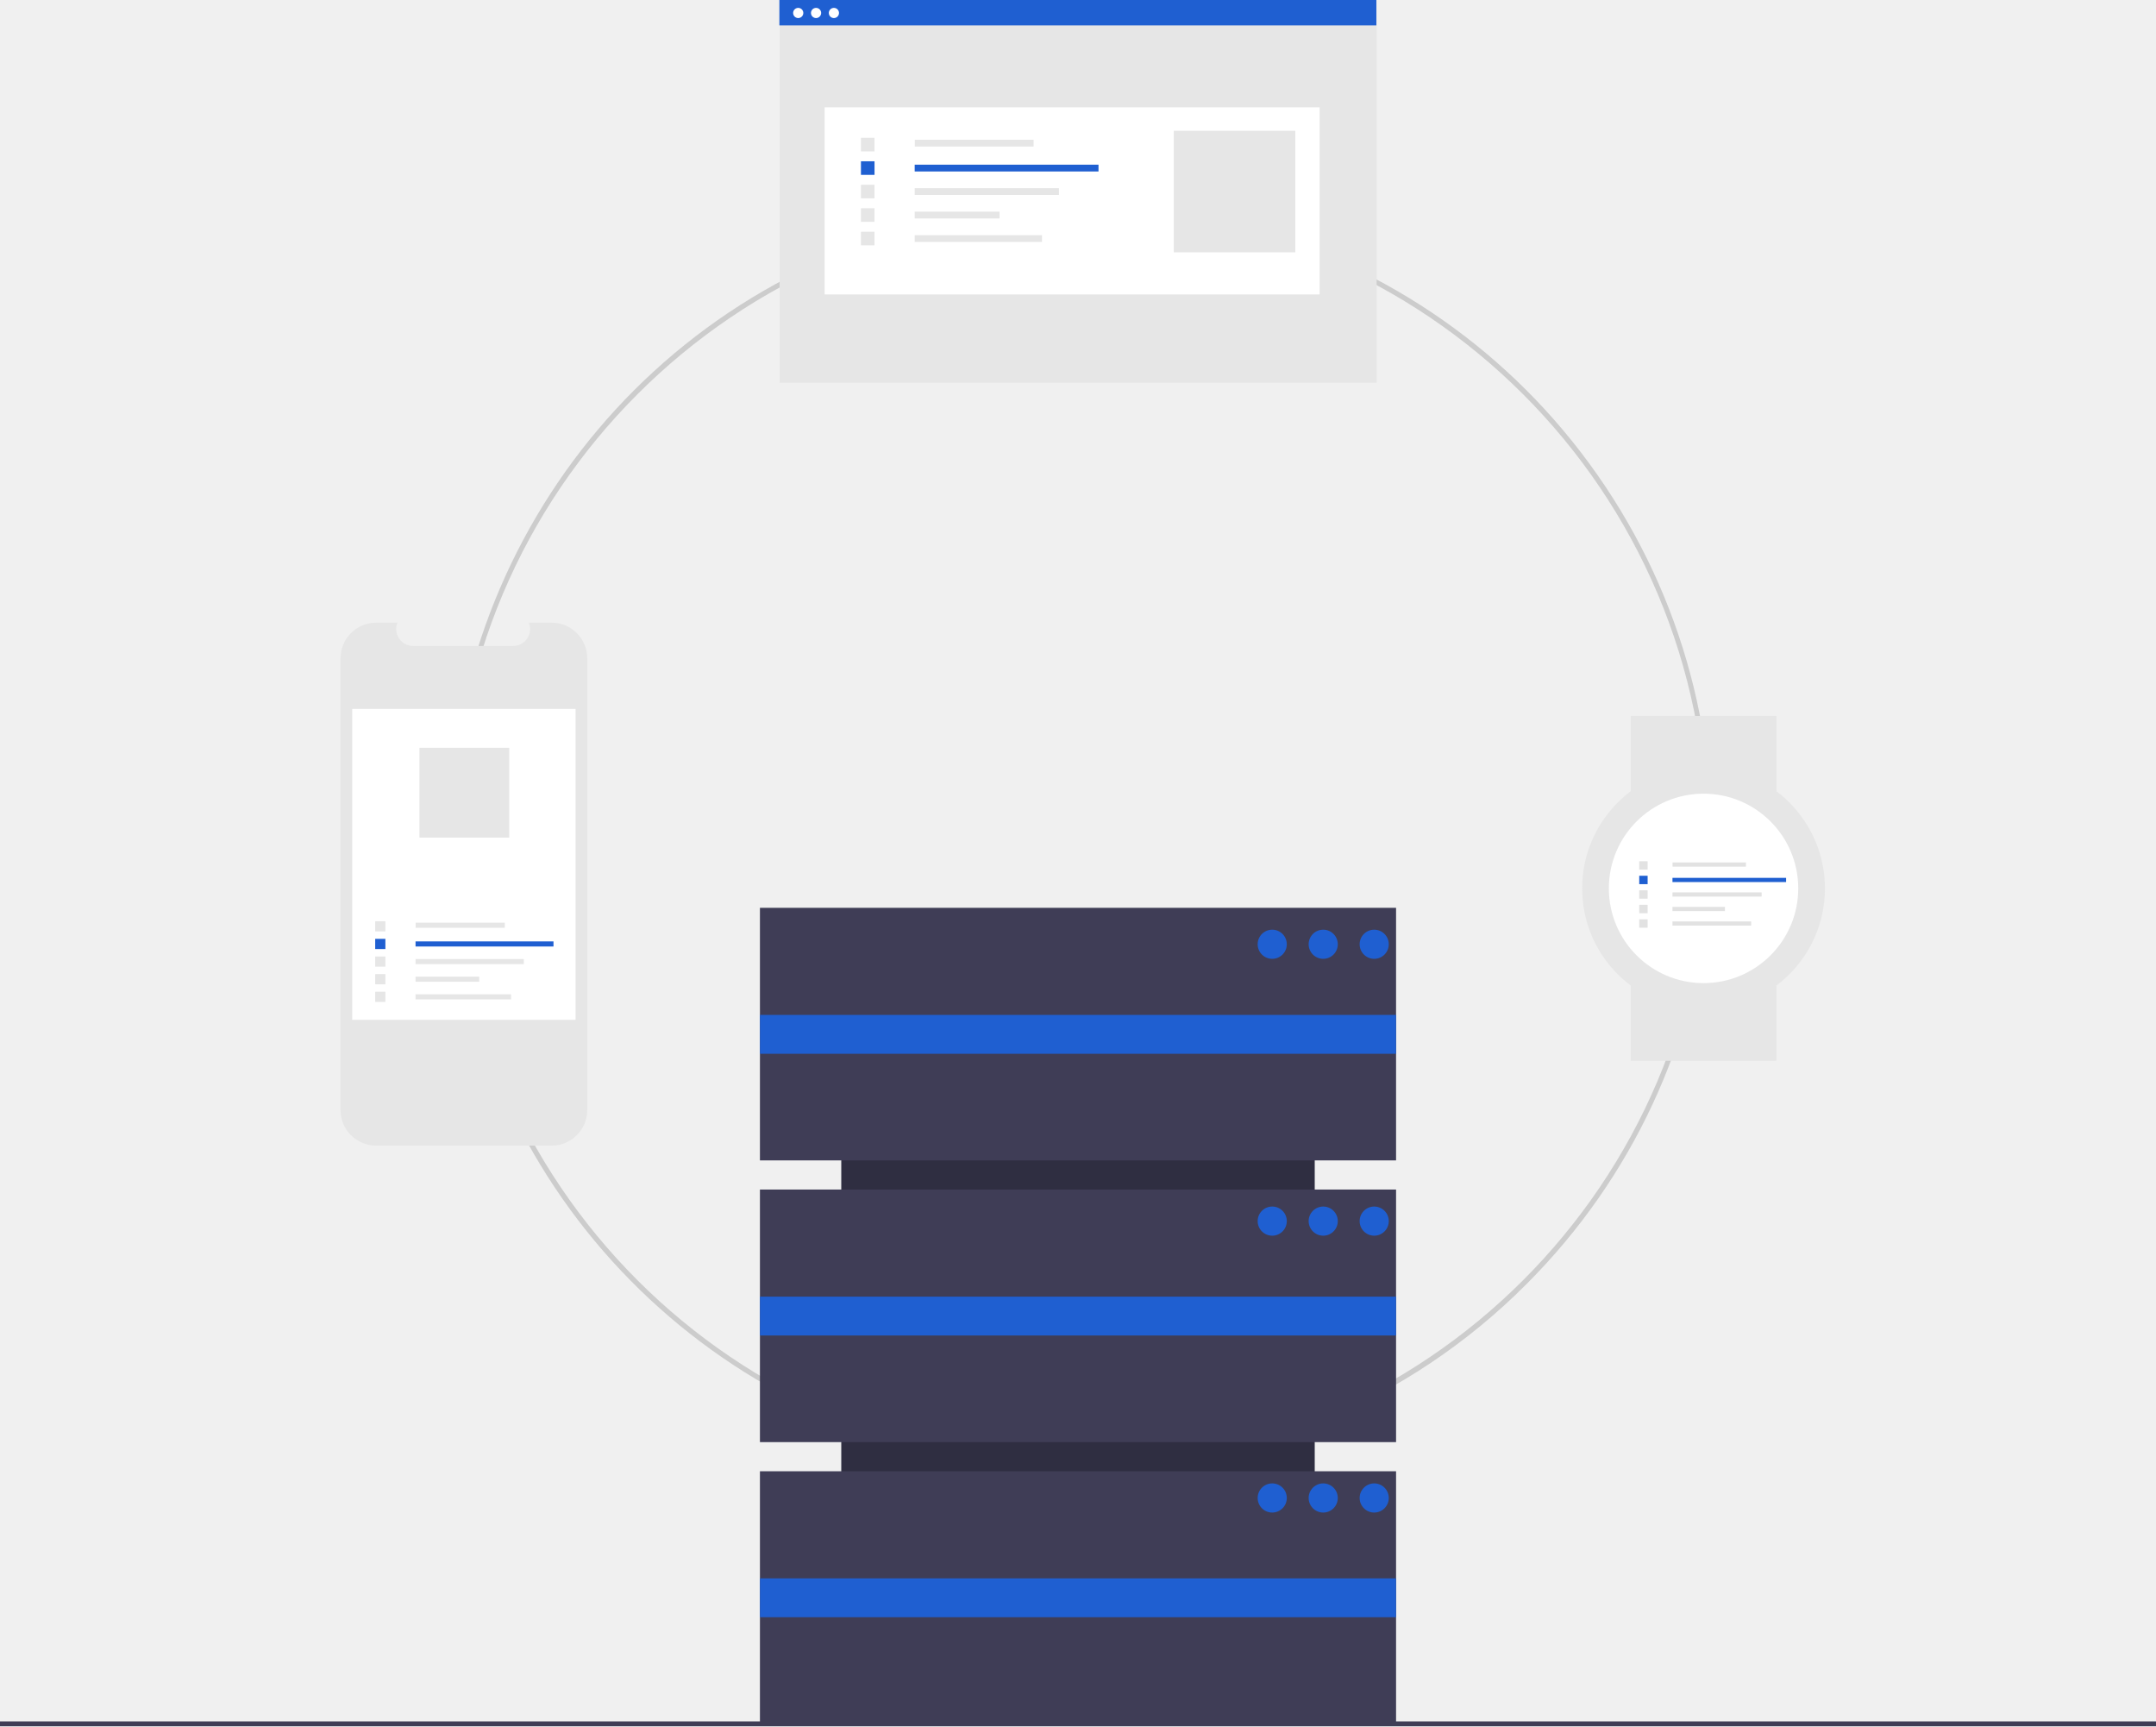
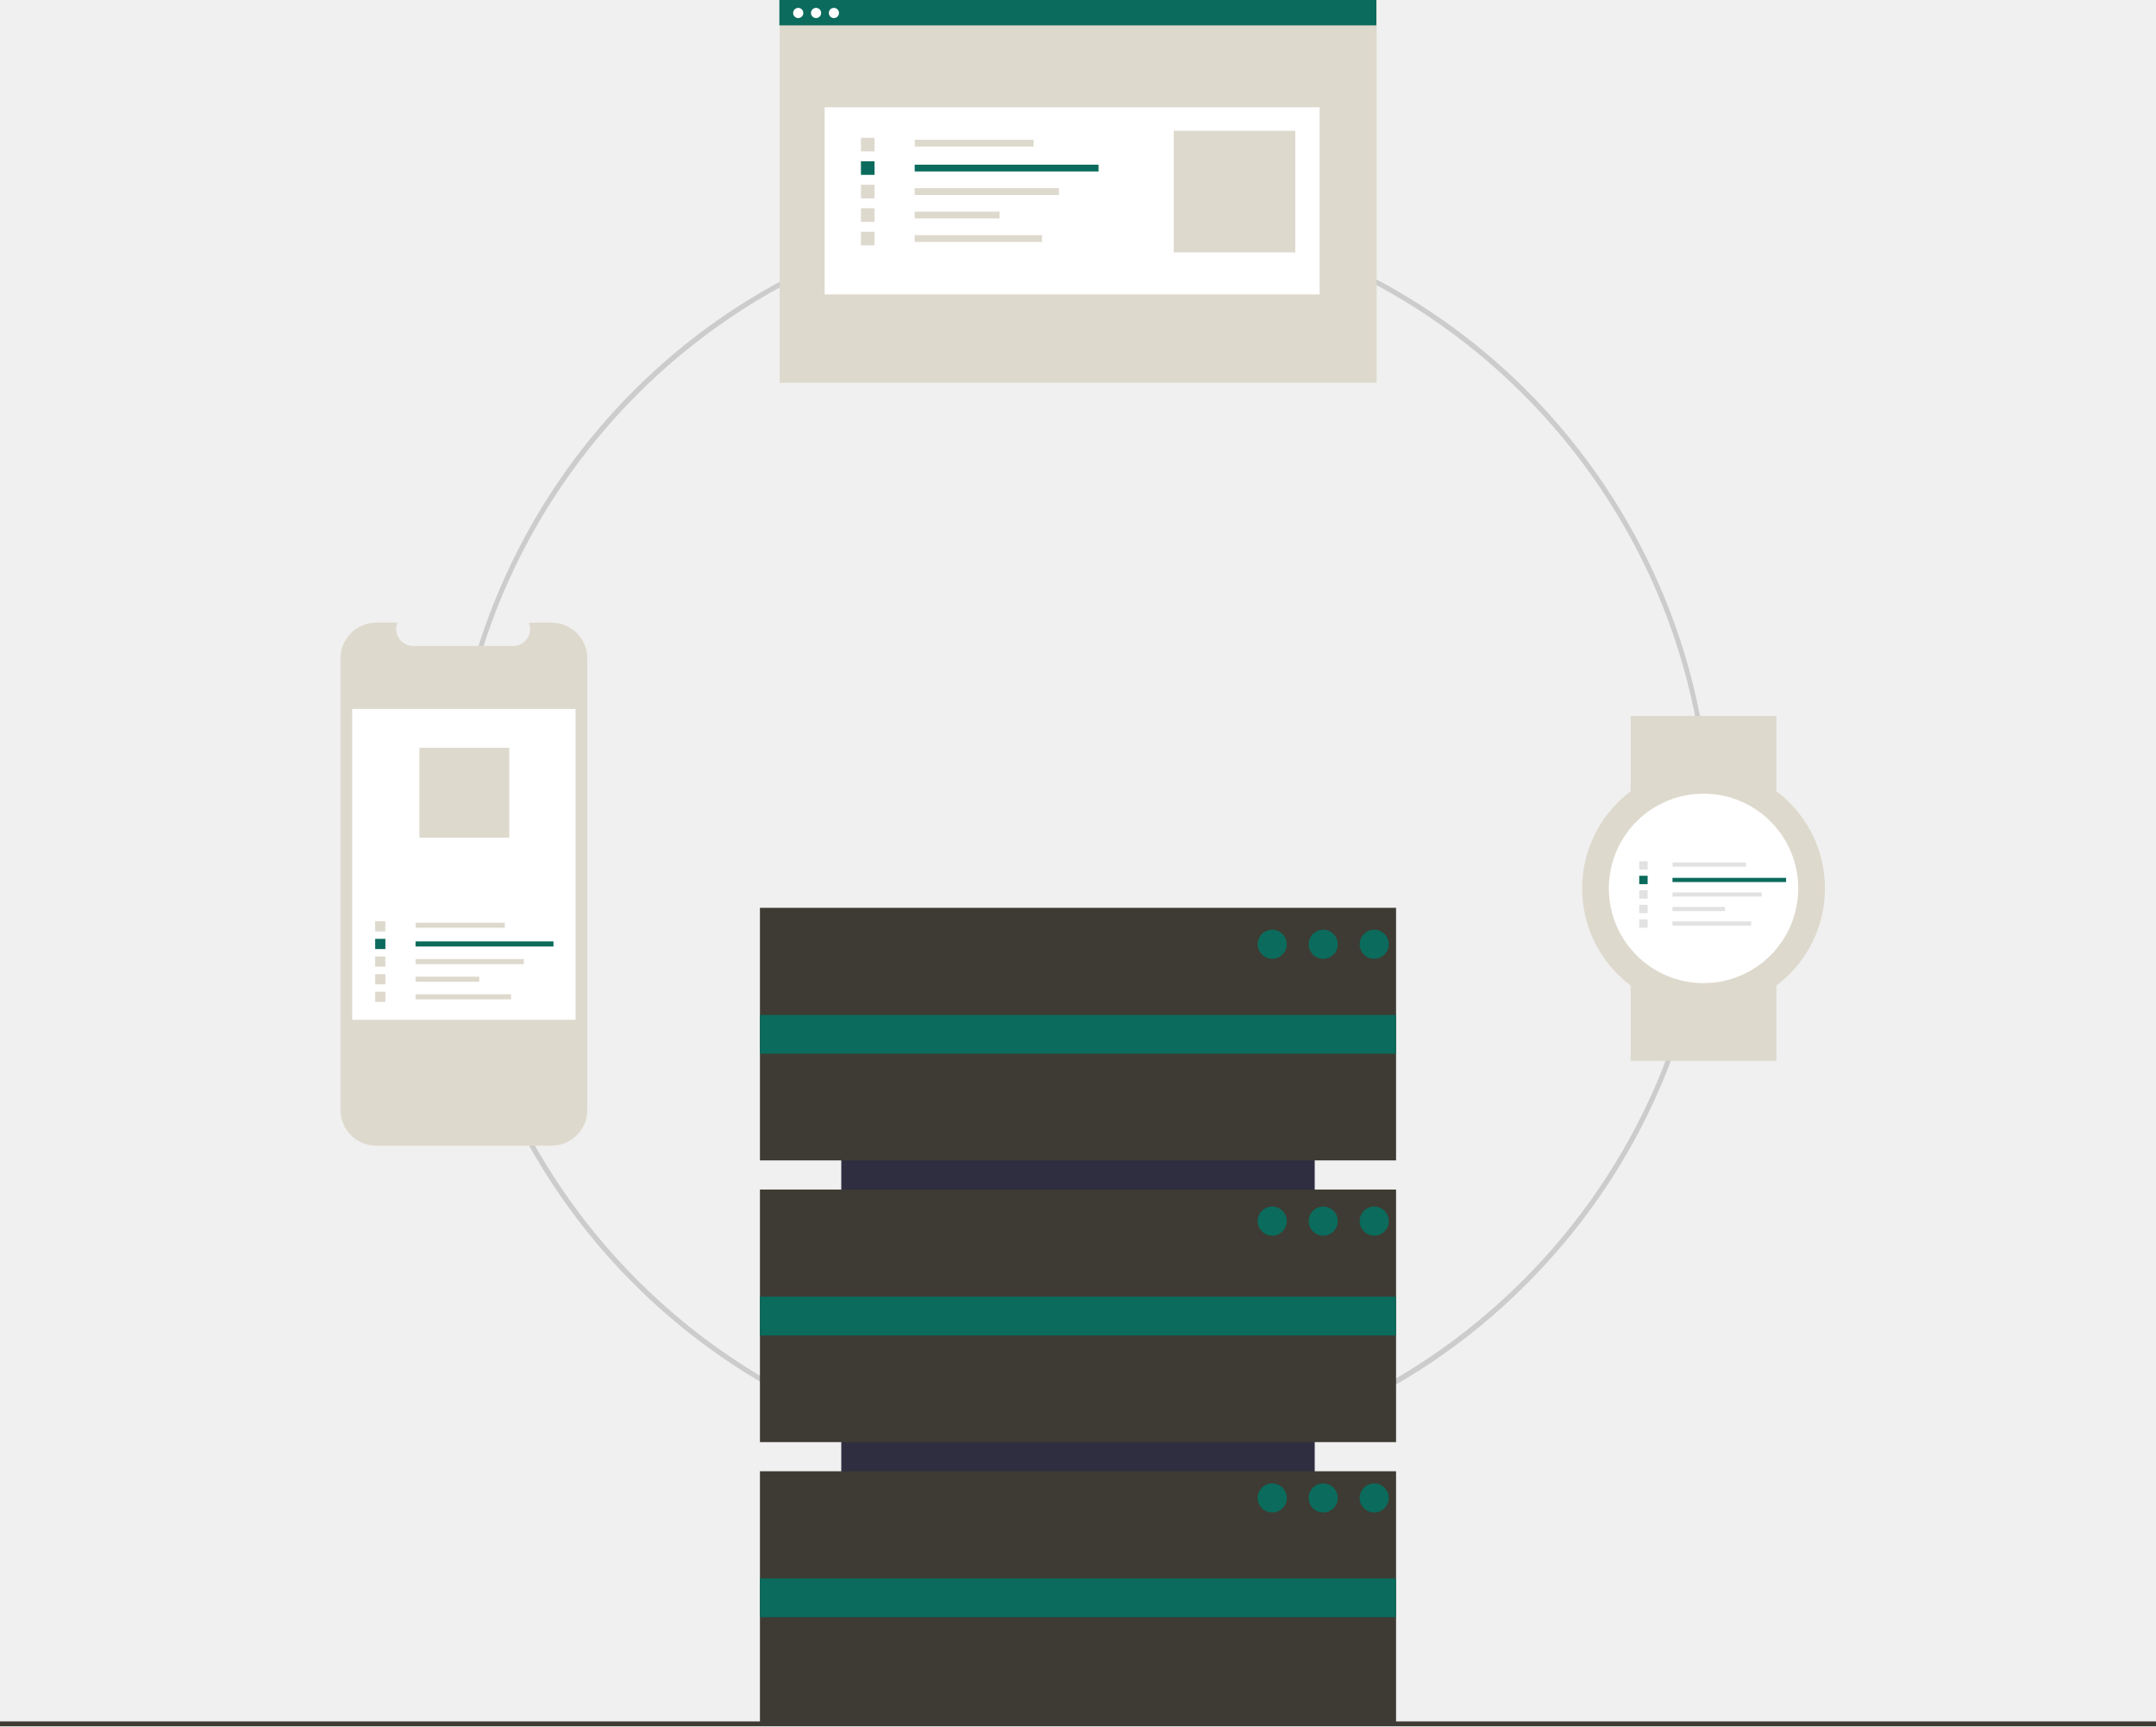
<svg xmlns="http://www.w3.org/2000/svg" id="b5d1da7b-a9c6-4711-8d73-fa7937ec989e" data-name="Layer 1" width="888" height="710.807" viewBox="0 0 888 710.807">
  <path d="M600.936,699.404a260.064,260.064,0,1,1,183.894-76.171A258.365,258.365,0,0,1,600.936,699.404Zm0-518.129c-142.297,0-258.064,115.768-258.064,258.065s115.768,258.064,258.064,258.064S859,581.637,859,439.34,743.232,181.275,600.936,181.275Z" transform="translate(-156 -94.59648)" fill="#ccc" />
  <rect x="469" y="509.904" width="262" height="195" transform="translate(1051.404 -87.19257) rotate(90)" fill="#2f2e41" />
-   <rect x="313" y="373.807" width="262" height="104" fill="#3f3d56" />
-   <rect x="313" y="489.807" width="262" height="104" fill="#3f3d56" />
-   <rect x="313" y="605.807" width="262" height="104" fill="#3f3d56" />
-   <rect x="313" y="417.904" width="262" height="16" fill="#1F5FD1" />
-   <rect x="313" y="533.904" width="262" height="16" fill="#1F5FD1" />
-   <rect x="313" y="649.904" width="262" height="16" fill="#1F5FD1" />
-   <circle cx="524" cy="388.807" r="6" fill="#1F5FD1" />
-   <circle cx="545" cy="388.807" r="6" fill="#1F5FD1" />
-   <circle cx="566" cy="388.807" r="6" fill="#1F5FD1" />
-   <circle cx="524" cy="502.807" r="6" fill="#1F5FD1" />
-   <circle cx="545" cy="502.807" r="6" fill="#1F5FD1" />
-   <circle cx="566" cy="502.807" r="6" fill="#1F5FD1" />
-   <circle cx="524" cy="616.807" r="6" fill="#1F5FD1" />
-   <circle cx="545" cy="616.807" r="6" fill="#1F5FD1" />
-   <circle cx="566" cy="616.807" r="6" fill="#1F5FD1" />
-   <rect y="708.807" width="888" height="2" fill="#3f3d56" />
-   <path d="M397.879,365.661v185.992a14.675,14.675,0,0,1-14.672,14.672H310.928a14.677,14.677,0,0,1-14.678-14.672V365.661a14.677,14.677,0,0,1,14.678-14.672h8.768a6.978,6.978,0,0,0,6.455,9.606h41.208a6.978,6.978,0,0,0,6.455-9.606h9.392A14.675,14.675,0,0,1,397.879,365.661Z" transform="translate(-156 -94.59648)" fill="#e6e6e6" />
+   <rect x="313" y="373.807" width="262" height="104" fill="#3d3b33" />
+   <rect x="313" y="489.807" width="262" height="104" fill="#3d3b33" />
+   <rect x="313" y="605.807" width="262" height="104" fill="#3d3b33" />
+   <rect x="313" y="417.904" width="262" height="16" fill="#0B6B5C" />
+   <rect x="313" y="533.904" width="262" height="16" fill="#0B6B5C" />
+   <rect x="313" y="649.904" width="262" height="16" fill="#0B6B5C" />
+   <circle cx="524" cy="388.807" r="6" fill="#0B6B5C" />
+   <circle cx="545" cy="388.807" r="6" fill="#0B6B5C" />
+   <circle cx="566" cy="388.807" r="6" fill="#0B6B5C" />
+   <circle cx="524" cy="502.807" r="6" fill="#0B6B5C" />
+   <circle cx="545" cy="502.807" r="6" fill="#0B6B5C" />
+   <circle cx="566" cy="502.807" r="6" fill="#0B6B5C" />
+   <circle cx="524" cy="616.807" r="6" fill="#0B6B5C" />
+   <circle cx="545" cy="616.807" r="6" fill="#0B6B5C" />
+   <circle cx="566" cy="616.807" r="6" fill="#0B6B5C" />
+   <rect y="708.807" width="888" height="2" fill="#3d3b33" />
+   <path d="M397.879,365.661v185.992a14.675,14.675,0,0,1-14.672,14.672H310.928a14.677,14.677,0,0,1-14.678-14.672V365.661a14.677,14.677,0,0,1,14.678-14.672h8.768a6.978,6.978,0,0,0,6.455,9.606h41.208a6.978,6.978,0,0,0,6.455-9.606h9.392A14.675,14.675,0,0,1,397.879,365.661Z" transform="translate(-156 -94.59648)" fill="#ded9cd" />
  <rect x="145.064" y="291.91" width="92" height="128" fill="#fff" />
-   <rect x="171.186" y="379.927" width="36.72" height="2.098" fill="#e6e6e6" />
-   <rect x="171.149" y="387.632" width="56.817" height="2.098" fill="#1F5FD1" />
-   <rect x="171.149" y="394.89" width="44.588" height="2.098" fill="#e6e6e6" />
-   <rect x="171.149" y="402.149" width="26.228" height="2.098" fill="#e6e6e6" />
-   <rect x="171.149" y="409.407" width="39.343" height="2.098" fill="#e6e6e6" />
-   <rect x="154.533" y="379.324" width="4.197" height="4.197" fill="#e6e6e6" />
-   <rect x="154.533" y="386.582" width="4.197" height="4.197" fill="#1F5FD1" />
-   <rect x="154.533" y="393.841" width="4.197" height="4.197" fill="#e6e6e6" />
-   <rect x="154.533" y="401.1" width="4.197" height="4.197" fill="#e6e6e6" />
-   <rect x="154.533" y="408.358" width="4.197" height="4.197" fill="#e6e6e6" />
-   <rect x="172.751" y="307.91" width="36.998" height="36.998" fill="#e6e6e6" />
-   <rect x="321.111" y="0.139" width="245.884" height="157.475" fill="#e6e6e6" />
+   <rect x="171.186" y="379.927" width="36.72" height="2.098" fill="#ded9cd" />
+   <rect x="171.149" y="387.632" width="56.817" height="2.098" fill="#0B6B5C" />
+   <rect x="171.149" y="394.89" width="44.588" height="2.098" fill="#ded9cd" />
+   <rect x="171.149" y="402.149" width="26.228" height="2.098" fill="#ded9cd" />
+   <rect x="171.149" y="409.407" width="39.343" height="2.098" fill="#ded9cd" />
+   <rect x="154.533" y="379.324" width="4.197" height="4.197" fill="#ded9cd" />
+   <rect x="154.533" y="386.582" width="4.197" height="4.197" fill="#0B6B5C" />
+   <rect x="154.533" y="393.841" width="4.197" height="4.197" fill="#ded9cd" />
+   <rect x="154.533" y="401.1" width="4.197" height="4.197" fill="#ded9cd" />
+   <rect x="154.533" y="408.358" width="4.197" height="4.197" fill="#ded9cd" />
+   <rect x="172.751" y="307.91" width="36.998" height="36.998" fill="#ded9cd" />
+   <rect x="321.111" y="0.139" width="245.884" height="157.475" fill="#ded9cd" />
  <rect x="339.647" y="44.195" width="203.861" height="77.035" fill="#fff" />
-   <rect x="376.789" y="57.542" width="48.927" height="2.796" fill="#e6e6e6" />
-   <rect x="376.74" y="67.807" width="75.705" height="2.796" fill="#1F5FD1" />
-   <rect x="376.74" y="77.479" width="59.411" height="2.796" fill="#e6e6e6" />
-   <rect x="376.74" y="87.151" width="34.948" height="2.796" fill="#e6e6e6" />
-   <rect x="376.74" y="96.822" width="52.422" height="2.796" fill="#e6e6e6" />
-   <rect x="354.601" y="56.738" width="5.592" height="5.592" fill="#e6e6e6" />
-   <rect x="354.601" y="66.409" width="5.592" height="5.592" fill="#1F5FD1" />
-   <rect x="354.601" y="76.081" width="5.592" height="5.592" fill="#e6e6e6" />
-   <rect x="354.601" y="85.753" width="5.592" height="5.592" fill="#e6e6e6" />
-   <rect x="354.601" y="95.424" width="5.592" height="5.592" fill="#e6e6e6" />
-   <rect x="483.445" y="53.847" width="50.059" height="50.059" fill="#e6e6e6" />
-   <rect x="321.006" width="245.884" height="10.446" fill="#1F5FD1" />
+   <rect x="376.789" y="57.542" width="48.927" height="2.796" fill="#ded9cd" />
+   <rect x="376.74" y="67.807" width="75.705" height="2.796" fill="#0B6B5C" />
+   <rect x="376.74" y="77.479" width="59.411" height="2.796" fill="#ded9cd" />
+   <rect x="376.74" y="87.151" width="34.948" height="2.796" fill="#ded9cd" />
+   <rect x="376.74" y="96.822" width="52.422" height="2.796" fill="#ded9cd" />
+   <rect x="354.601" y="56.738" width="5.592" height="5.592" fill="#ded9cd" />
+   <rect x="354.601" y="66.409" width="5.592" height="5.592" fill="#0B6B5C" />
+   <rect x="354.601" y="76.081" width="5.592" height="5.592" fill="#ded9cd" />
+   <rect x="354.601" y="85.753" width="5.592" height="5.592" fill="#ded9cd" />
+   <rect x="354.601" y="95.424" width="5.592" height="5.592" fill="#ded9cd" />
+   <rect x="483.445" y="53.847" width="50.059" height="50.059" fill="#ded9cd" />
+   <rect x="321.006" width="245.884" height="10.446" fill="#0B6B5C" />
  <circle cx="328.768" cy="5.341" r="2.097" fill="#fff" />
  <circle cx="336.117" cy="5.341" r="2.097" fill="#fff" />
  <circle cx="343.466" cy="5.341" r="2.097" fill="#fff" />
-   <rect x="671.648" y="294.807" width="60" height="31" fill="#e6e6e6" />
-   <rect x="671.648" y="405.807" width="60" height="31" fill="#e6e6e6" />
-   <circle cx="701.648" cy="365.807" r="50" fill="#e6e6e6" />
+   <rect x="671.648" y="294.807" width="60" height="31" fill="#ded9cd" />
+   <rect x="671.648" y="405.807" width="60" height="31" fill="#ded9cd" />
+   <circle cx="701.648" cy="365.807" r="50" fill="#ded9cd" />
  <circle cx="701.648" cy="365.807" r="39" fill="#fff" />
  <rect x="688.877" y="355.122" width="30.247" height="1.728" fill="#e2e2e2" />
-   <rect x="688.846" y="361.468" width="46.802" height="1.728" fill="#1F5FD1" />
+   <rect x="688.846" y="361.468" width="46.802" height="1.728" fill="#0B6B5C" />
  <rect x="688.846" y="367.447" width="36.728" height="1.728" fill="#e2e2e2" />
  <rect x="688.846" y="373.426" width="21.605" height="1.728" fill="#e2e2e2" />
  <rect x="688.846" y="379.405" width="32.407" height="1.728" fill="#e2e2e2" />
  <rect x="675.16" y="354.625" width="3.457" height="3.457" fill="#e2e2e2" />
-   <rect x="675.16" y="360.604" width="3.457" height="3.457" fill="#1F5FD1" />
+   <rect x="675.16" y="360.604" width="3.457" height="3.457" fill="#0B6B5C" />
  <rect x="675.16" y="366.583" width="3.457" height="3.457" fill="#e2e2e2" />
  <rect x="675.16" y="372.562" width="3.457" height="3.457" fill="#e2e2e2" />
  <rect x="675.16" y="378.541" width="3.457" height="3.457" fill="#e2e2e2" />
</svg>
